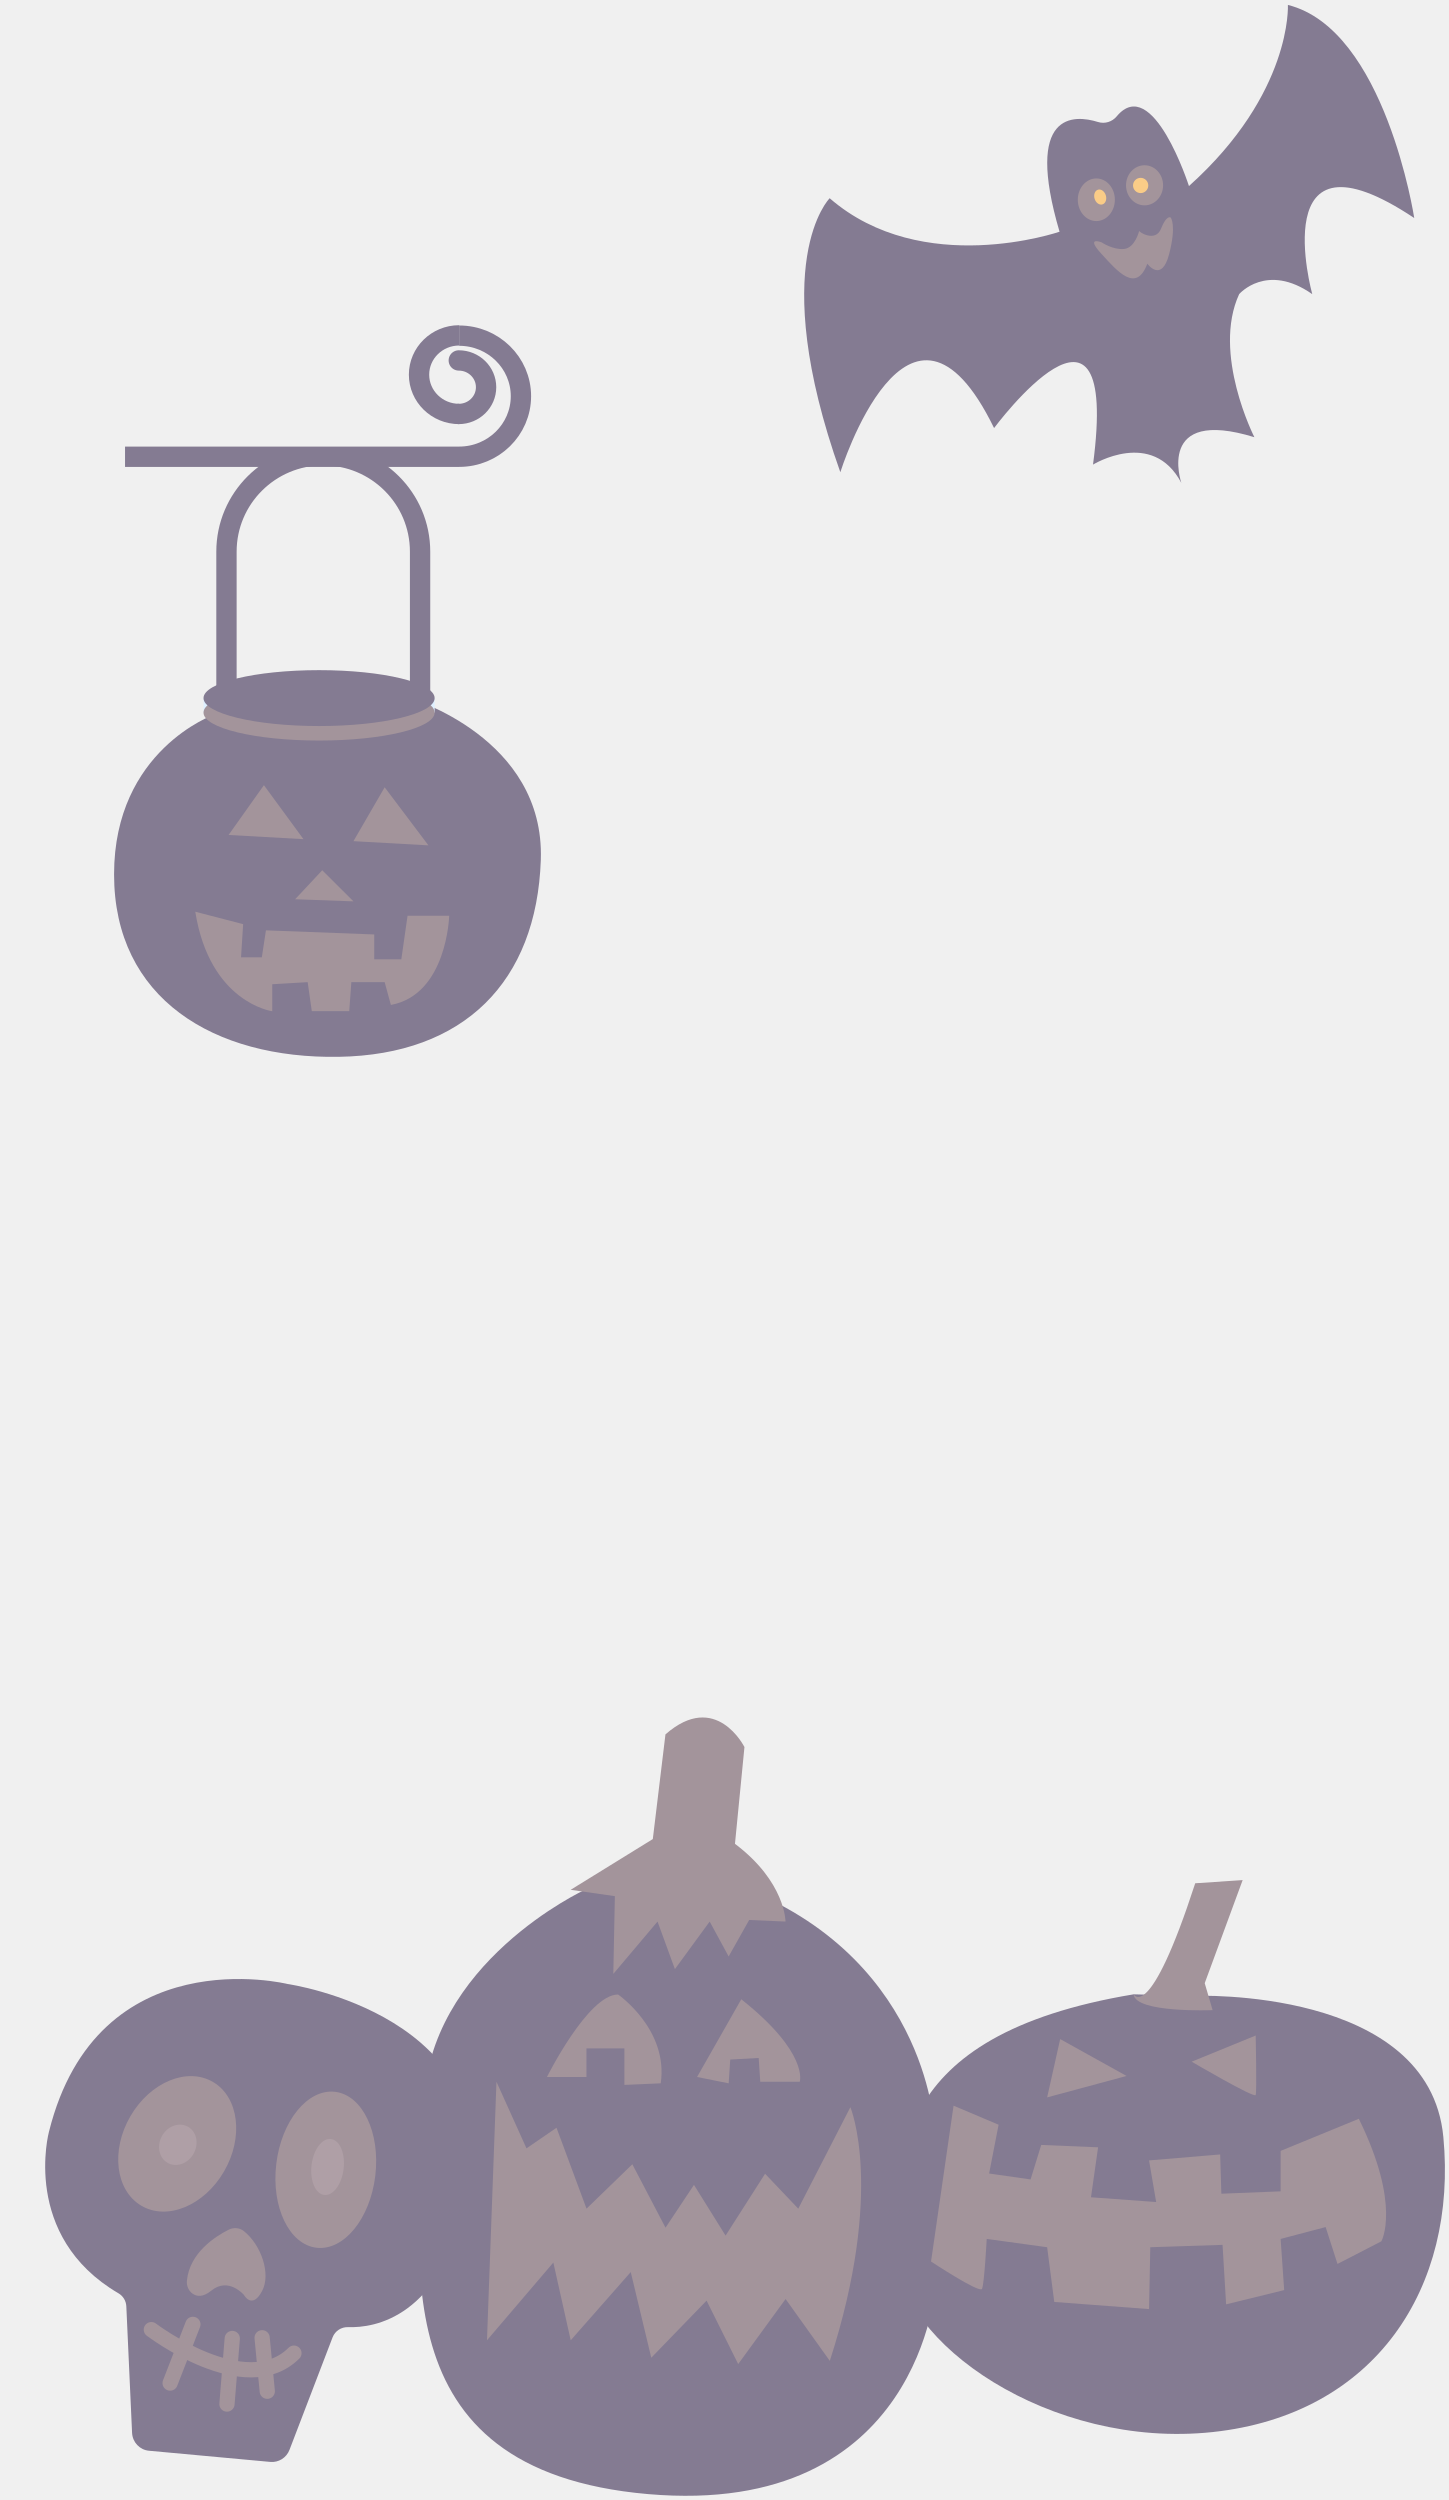
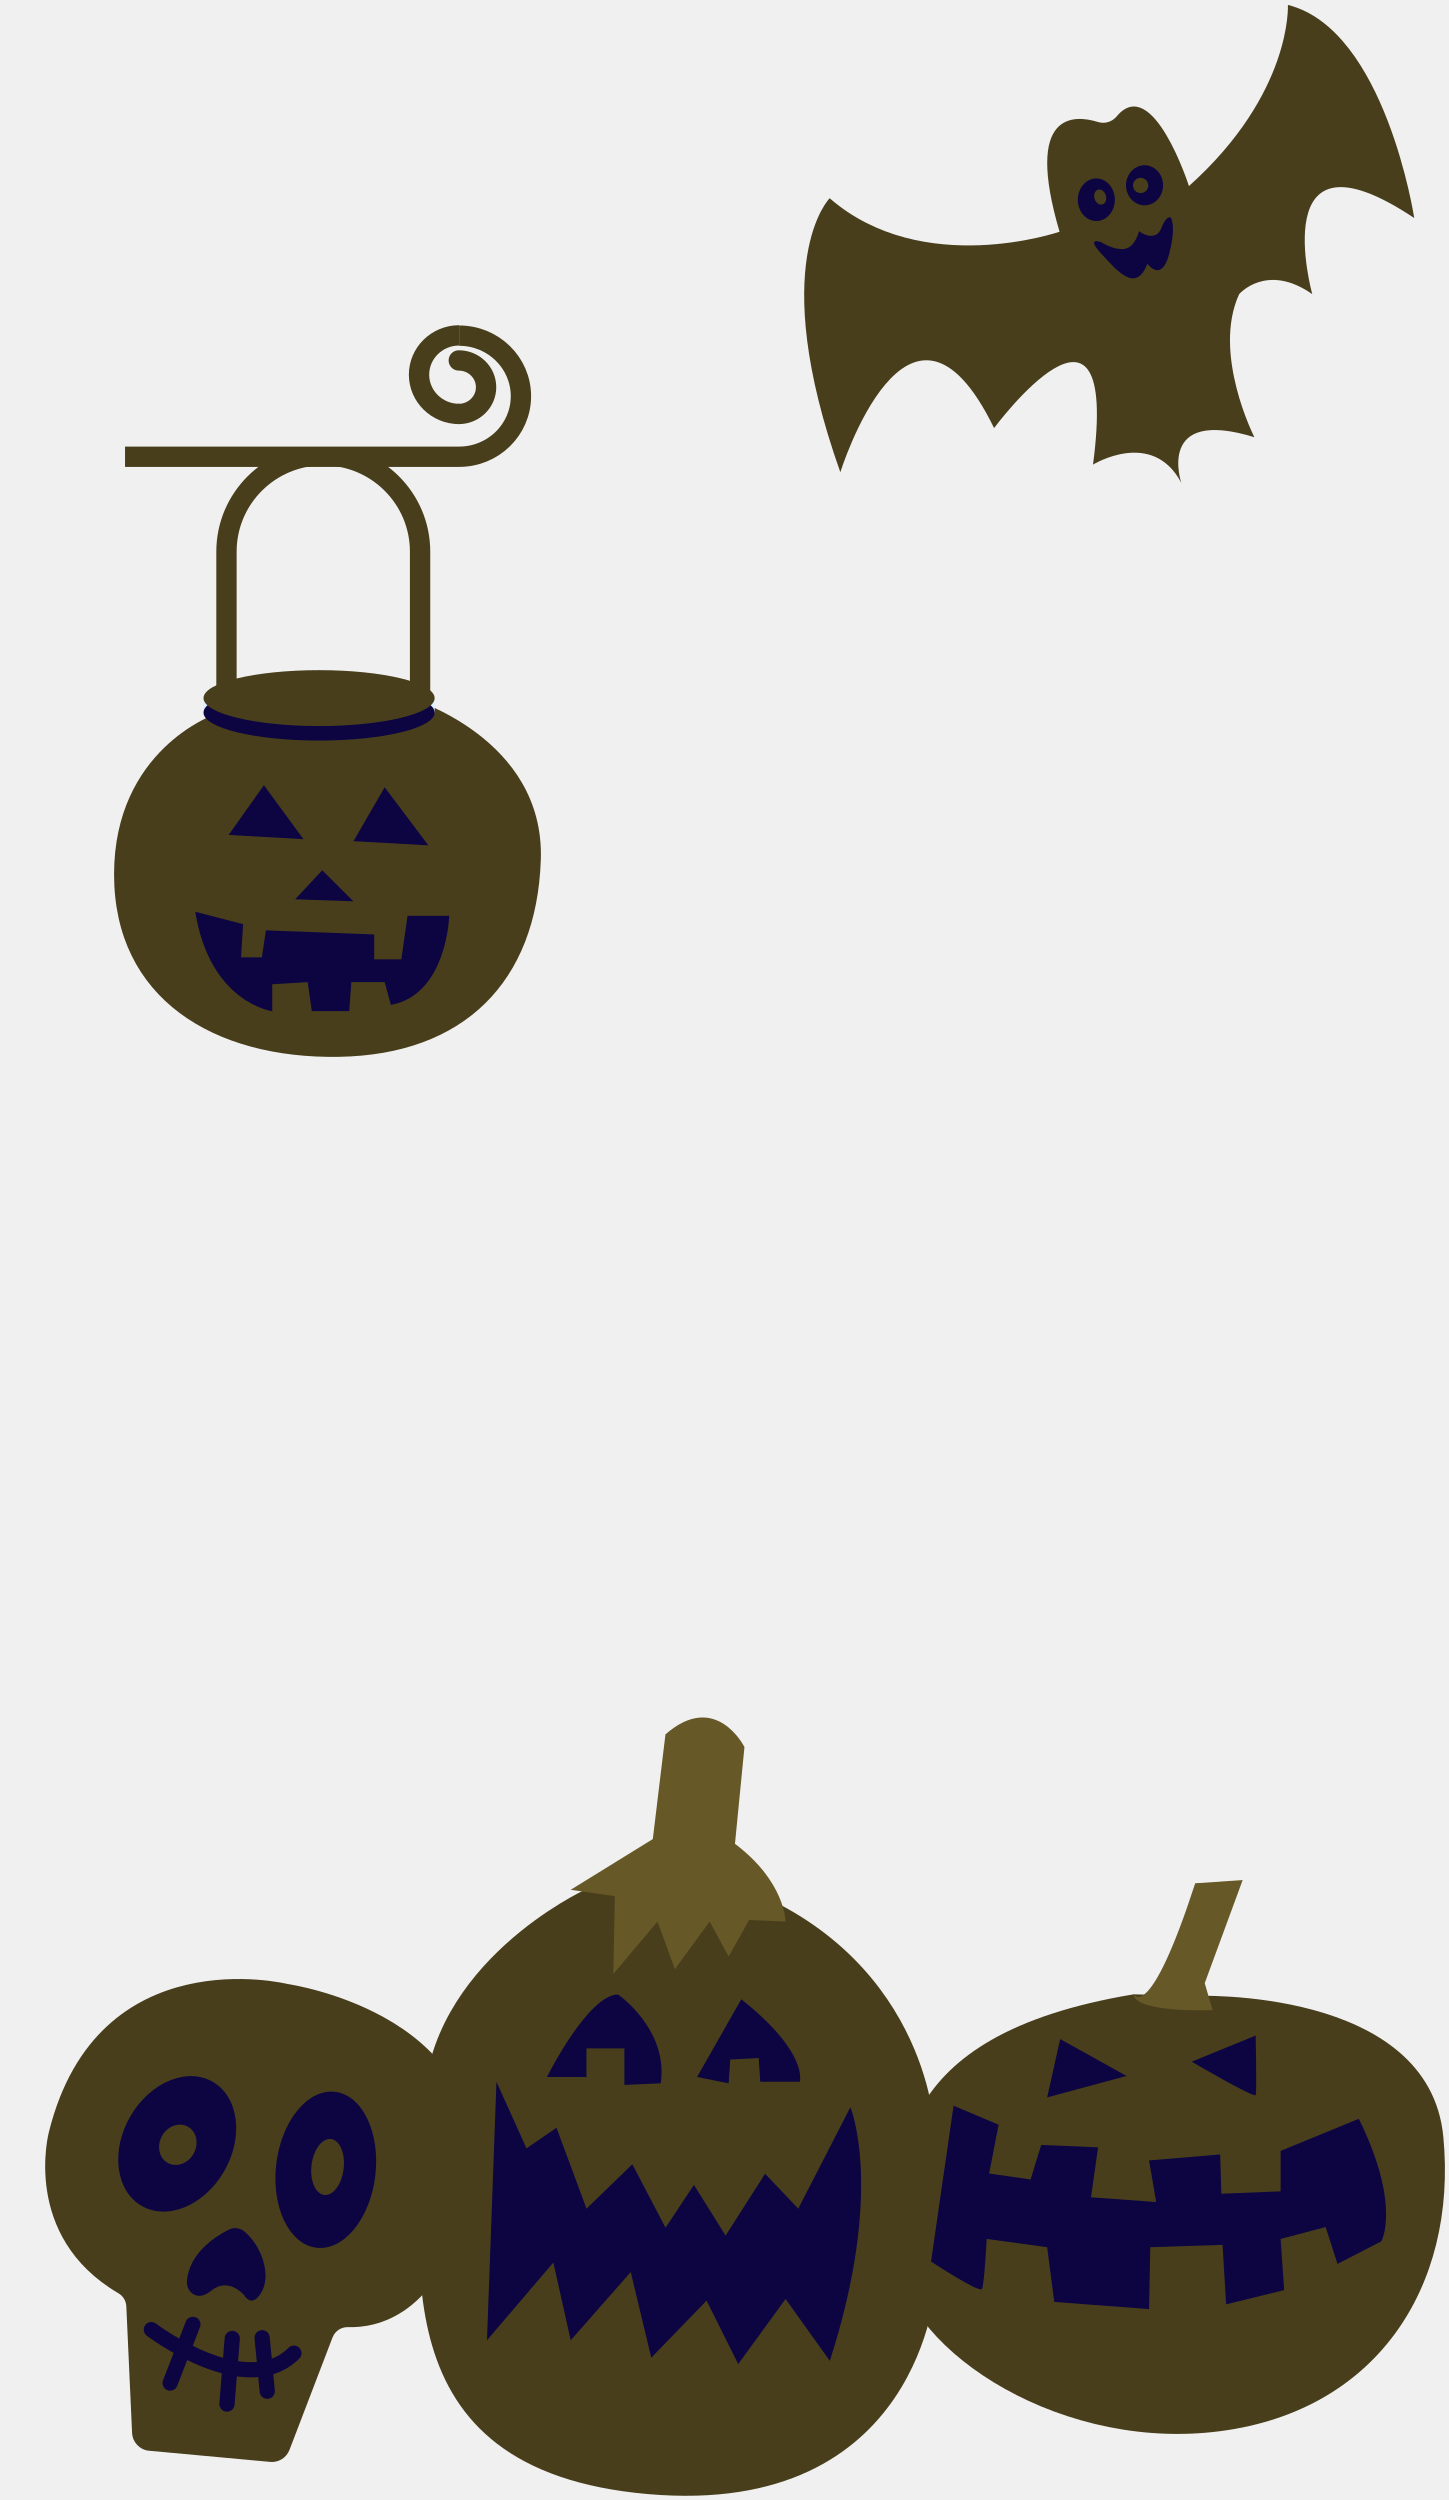
<svg xmlns="http://www.w3.org/2000/svg" width="285" height="492" viewBox="0 0 285 492" fill="none">
-   <path d="M208.518 45.603C208.518 45.603 181.555 54.889 163.278 39.012C163.278 39.012 150.697 51.592 165.377 92.932C165.377 92.932 178.859 49.796 195.634 84.246C195.634 84.246 220.498 50.696 215.105 91.434C215.105 91.434 226.79 84.246 232.482 95.03C232.482 95.03 227.388 80.053 246.863 86.042C246.863 86.042 238.475 69.568 243.868 57.884C243.868 57.884 249.261 51.592 258.25 57.884C258.25 57.884 248.663 23.135 278.322 42.907C278.322 42.907 272.631 5.76 253.458 0.97C253.458 0.97 254.358 18.344 233.987 36.615C233.987 36.615 226.845 14.391 219.764 22.902C218.872 23.977 217.429 24.427 216.094 24.012C211.354 22.534 201.542 21.882 208.518 45.603Z" fill="#847B92" />
-   <path d="M215.758 43.504C213.743 43.504 212.111 41.626 212.111 39.31C212.111 36.995 213.743 35.117 215.758 35.117C217.772 35.117 219.404 36.995 219.404 39.31C219.404 41.626 217.772 43.504 215.758 43.504Z" fill="#A3949B" />
-   <path d="M225.248 40.413C223.234 40.413 221.601 38.646 221.601 36.468C221.601 34.289 223.234 32.523 225.248 32.523C227.262 32.523 228.895 34.289 228.895 36.468C228.895 38.646 227.262 40.413 225.248 40.413Z" fill="#A3949B" />
-   <path d="M224.48 38C223.652 38 222.98 37.328 222.98 36.5C222.98 35.672 223.652 35 224.48 35C225.309 35 225.98 35.672 225.98 36.5C225.98 37.328 225.309 38 224.48 38Z" fill="#FACC87" />
-   <path d="M215.417 39.114C215.176 38.314 215.475 37.517 216.085 37.333C216.695 37.149 217.385 37.648 217.626 38.448C217.867 39.247 217.568 40.044 216.958 40.228C216.348 40.412 215.658 39.913 215.417 39.114Z" fill="#FACC87" />
-   <path d="M224.2 45.405C224.2 45.405 223.401 48.799 221.205 49.001C219.009 49.202 216.809 47.701 216.809 47.701C216.809 47.701 213.515 46.401 216.708 49.897C219.901 53.392 223.598 57.787 225.794 51.894C225.794 51.894 228.591 55.789 230.089 49.998C231.586 44.206 230.388 42.809 230.388 42.809C230.388 42.809 229.588 42.212 228.491 45.005C227.393 47.798 223.998 45.602 224.196 45.405H224.2Z" fill="#A3949B" />
-   <g clip-path="url(#clip0_4784_62500)">
-     <path d="M42.12 140.651C42.12 140.651 22.449 147.595 22.449 172.074C22.449 196.552 42.12 208.395 66.693 207.983C91.266 207.571 105.606 193.286 106.433 169.22C107.261 145.153 80.619 137.385 80.619 137.385L42.104 140.651H42.12Z" fill="#847B92" />
-     <path d="M51.939 154.523L44.984 164.321L59.722 165.146L51.939 154.523Z" fill="#A3949B" />
-     <path d="M75.702 154.936L69.559 165.542L84.312 166.366L75.702 154.936Z" fill="#A3949B" />
-     <path d="M63.416 171.266L58.084 176.973L69.559 177.385L63.416 171.266Z" fill="#A3949B" />
-     <path d="M38.428 179.43L47.849 181.871L47.436 188.403H51.526L52.338 183.092L73.648 183.901V188.8H78.98L80.205 180.223H88.401C88.401 180.223 87.987 195.728 76.926 197.773L75.701 193.286H69.144L68.73 198.994H61.361L60.55 193.286L53.579 193.699V199.01C53.579 199.01 41.292 197.377 38.428 179.414V179.43Z" fill="#A3949B" />
-     <path d="M85.536 137.385H40.066V140.239H85.536V137.385Z" fill="#DEEFFF" />
-     <path d="M62.794 145.74C75.354 145.74 85.536 143.277 85.536 140.239C85.536 137.2 75.354 134.737 62.794 134.737C50.233 134.737 40.051 137.2 40.051 140.239C40.051 143.277 50.233 145.74 62.794 145.74Z" fill="#A3949B" />
-     <path d="M62.794 142.887C75.354 142.887 85.536 140.424 85.536 137.385C85.536 134.347 75.354 131.884 62.794 131.884C50.233 131.884 40.051 134.347 40.051 137.385C40.051 140.424 50.233 142.887 62.794 142.887Z" fill="#847B92" />
-     <path d="M44.57 137.94V108.562C44.57 98.083 53.101 89.585 63.621 89.585C74.141 89.585 82.671 98.083 82.671 108.562V137.94" stroke="#847B92" stroke-width="4" stroke-miterlimit="10" />
+   <path d="M208.518 45.604C208.518 45.604 181.555 54.89 163.278 39.013C163.278 39.013 150.697 51.593 165.377 92.933C165.377 92.933 178.859 49.797 195.634 84.247C195.634 84.247 220.498 50.697 215.105 91.435C215.105 91.435 226.79 84.247 232.482 95.031C232.482 95.031 227.388 80.054 246.863 86.043C246.863 86.043 238.475 69.569 243.868 57.885C243.868 57.885 249.261 51.593 258.25 57.885C258.25 57.885 248.663 23.136 278.322 42.908C278.322 42.908 272.631 5.761 253.458 0.971C253.458 0.971 254.358 18.345 233.987 36.616C233.987 36.616 226.845 14.392 219.764 22.903C218.872 23.978 217.429 24.428 216.094 24.013C211.354 22.535 201.542 21.883 208.518 45.604Z" fill="#483E1C" />
+   <path d="M215.758 43.504C213.743 43.504 212.111 41.626 212.111 39.31C212.111 36.995 213.743 35.117 215.758 35.117C217.772 35.117 219.404 36.995 219.404 39.31C219.404 41.626 217.772 43.504 215.758 43.504Z" fill="#0C0541" />
+   <path d="M225.248 40.412C223.234 40.412 221.601 38.645 221.601 36.467C221.601 34.288 223.234 32.522 225.248 32.522C227.262 32.522 228.895 34.288 228.895 36.467C228.895 38.645 227.262 40.412 225.248 40.412Z" fill="#0C0541" />
+   <path d="M224.48 38C223.652 38 222.98 37.328 222.98 36.5C222.98 35.672 223.652 35 224.48 35C225.309 35 225.98 35.672 225.98 36.5C225.98 37.328 225.309 38 224.48 38Z" fill="#483E1C" />
+   <path d="M215.417 39.113C215.176 38.313 215.475 37.516 216.085 37.332C216.695 37.148 217.385 37.648 217.626 38.447C217.867 39.246 217.568 40.044 216.958 40.227C216.348 40.411 215.658 39.912 215.417 39.113Z" fill="#483E1C" />
+   <path d="M224.2 45.405C224.2 45.405 223.401 48.799 221.205 49.001C219.009 49.202 216.809 47.701 216.809 47.701C216.809 47.701 213.515 46.401 216.708 49.897C219.901 53.392 223.598 57.787 225.794 51.894C225.794 51.894 228.591 55.789 230.089 49.998C231.586 44.206 230.388 42.809 230.388 42.809C230.388 42.809 229.588 42.212 228.491 45.005C227.393 47.798 223.998 45.602 224.196 45.405H224.2Z" fill="#0C0541" />
+   <g clip-path="url(#clip0_4915_48591)">
+     <path d="M42.12 140.653C42.12 140.653 22.449 147.597 22.449 172.076C22.449 196.554 42.12 208.397 66.693 207.985C91.266 207.573 105.606 193.288 106.433 169.222C107.261 145.155 80.619 137.387 80.619 137.387L42.104 140.653H42.12Z" fill="#483E1C" />
+     <path d="M51.939 154.525L44.984 164.323L59.722 165.148L51.939 154.525Z" fill="#0C0541" />
+     <path d="M75.702 154.938L69.559 165.544L84.312 166.368L75.702 154.938Z" fill="#0C0541" />
+     <path d="M63.416 171.266L58.084 176.973L69.559 177.385L63.416 171.266Z" fill="#0C0541" />
+     <path d="M38.428 179.432L47.849 181.873L47.436 188.405H51.526L52.338 183.094L73.648 183.903V188.802H78.98L80.205 180.225H88.401C88.401 180.225 87.987 195.73 76.926 197.775L75.701 193.288H69.144L68.73 198.996H61.361L60.55 193.288L53.579 193.701V199.012C53.579 199.012 41.292 197.379 38.428 179.416V179.432Z" fill="#0C0541" />
+     <path d="M85.536 137.387H40.066V140.24H85.536V137.387Z" fill="#DEEFFF" />
+     <path d="M62.794 145.741C75.354 145.741 85.536 143.278 85.536 140.24C85.536 137.201 75.354 134.738 62.794 134.738C50.233 134.738 40.051 137.201 40.051 140.24C40.051 143.278 50.233 145.741 62.794 145.741Z" fill="#0C0541" />
+     <path d="M62.794 142.888C75.354 142.888 85.536 140.424 85.536 137.386C85.536 134.348 75.354 131.885 62.794 131.885C50.233 131.885 40.051 134.348 40.051 137.386C40.051 140.424 50.233 142.888 62.794 142.888Z" fill="#483E1C" />
+     <path d="M44.57 137.941V108.563C44.57 98.084 53.101 89.586 63.621 89.586C74.141 89.586 82.671 98.084 82.671 108.563V137.941" stroke="#483E1C" stroke-width="4" stroke-miterlimit="10" />
  </g>
-   <g clip-path="url(#clip1_4784_62500)">
-     <path d="M90.359 81.467C85.992 81.467 82.465 77.998 82.465 73.734C82.465 69.469 86.006 66 90.359 66" stroke="#847B92" stroke-width="4" stroke-miterlimit="10" />
-     <path d="M90.287 81.467C93.254 81.467 95.662 79.109 95.662 76.202C95.662 73.295 93.254 70.936 90.287 70.936" stroke="#847B92" stroke-width="4" stroke-miterlimit="10" stroke-linecap="round" />
-     <path d="M90.358 66.055C97.076 66.055 102.52 71.389 102.52 77.971C102.52 84.552 97.076 89.886 90.358 89.886H24.605" stroke="#847B92" stroke-width="4" stroke-miterlimit="10" />
+   <g clip-path="url(#clip1_4915_48591)">
+     <path d="M90.359 81.467C85.992 81.467 82.465 77.998 82.465 73.734C82.465 69.469 86.006 66 90.359 66" stroke="#483E1C" stroke-width="4" stroke-miterlimit="10" />
+     <path d="M90.287 81.466C93.254 81.466 95.662 79.108 95.662 76.201C95.662 73.294 93.254 70.936 90.287 70.936" stroke="#483E1C" stroke-width="4" stroke-miterlimit="10" stroke-linecap="round" />
+     <path d="M90.358 66.055C97.076 66.055 102.52 71.389 102.52 77.971C102.52 84.552 97.076 89.886 90.358 89.886H24.605" stroke="#483E1C" stroke-width="4" stroke-miterlimit="10" />
  </g>
-   <g clip-path="url(#clip2_4784_62500)">
-     <path d="M56.607 390.452C56.607 390.452 19.198 381.198 9.64 419.512C9.64 419.512 4.068 440.068 23.325 451.327C24.232 451.858 24.813 452.824 24.86 453.883L25.992 478.788C26.079 480.639 27.498 482.142 29.324 482.307L53.196 484.505C54.835 484.659 56.375 483.685 56.97 482.137L65.451 459.992C65.937 458.733 67.166 457.937 68.503 457.98C73.686 458.158 86.687 456.185 92.035 433.028C100.427 396.732 56.607 390.452 56.607 390.452Z" fill="#847B92" />
-     <path d="M62.286 442.356C67.668 442.995 72.85 436.644 73.86 428.171C74.871 419.698 71.327 412.31 65.946 411.671C60.564 411.031 55.382 417.382 54.371 425.855C53.361 434.329 56.904 441.716 62.286 442.356Z" fill="#A3949B" />
-     <path d="M63.812 431.966C65.554 432.173 67.26 429.877 67.623 426.837C67.985 423.797 66.867 421.165 65.125 420.958C63.383 420.751 61.677 423.047 61.314 426.087C60.952 429.127 62.07 431.759 63.812 431.966Z" fill="#AF9FA6" />
-     <path d="M44.082 427.354C47.987 420.635 47.029 412.751 41.943 409.746C36.857 406.741 29.569 409.751 25.665 416.471C21.761 423.19 22.718 431.073 27.804 434.078C32.89 437.084 40.178 434.073 44.082 427.354Z" fill="#A3949B" />
-     <path d="M38.061 423.908C39.193 421.96 38.738 419.57 37.044 418.569C35.349 417.568 33.059 418.335 31.927 420.283C30.795 422.231 31.25 424.622 32.944 425.623C34.638 426.624 36.929 425.857 38.061 423.908Z" fill="#AF9FA6" />
-     <path d="M44.992 438.81C42.394 440.116 37.314 443.346 36.785 448.838C36.69 449.832 37.093 450.834 37.905 451.398C38.716 451.961 39.911 452.16 41.598 450.787C44.97 448.05 48.006 451.641 48.006 451.641C48.006 451.641 49.618 454.62 51.599 450.833C53.342 447.501 51.434 441.842 48.002 439.088C47.154 438.405 45.967 438.314 44.993 438.803L44.992 438.81Z" fill="#A3949B" />
-     <path d="M29.787 458.472C29.787 458.472 48.327 472.581 57.846 463.103" stroke="#A3949B" stroke-width="3" stroke-linecap="round" stroke-linejoin="round" />
-     <path d="M37.961 457.438L33.48 468.987" stroke="#A3949B" stroke-width="3" stroke-linecap="round" stroke-linejoin="round" />
-     <path d="M45.709 460.21L44.667 473.119" stroke="#A3949B" stroke-width="3" stroke-linecap="round" stroke-linejoin="round" />
-     <path d="M51.584 460.074L52.598 470.595" stroke="#A3949B" stroke-width="3" stroke-linecap="round" stroke-linejoin="round" />
+   <g clip-path="url(#clip2_4915_48591)">
+     <path d="M56.607 390.451C56.607 390.451 19.198 381.197 9.64 419.511C9.64 419.511 4.068 440.067 23.325 451.326C24.232 451.857 24.813 452.823 24.86 453.882L25.992 478.787C26.079 480.638 27.498 482.141 29.324 482.306L53.196 484.504C54.835 484.658 56.375 483.685 56.97 482.136L65.451 459.991C65.937 458.732 67.166 457.936 68.503 457.979C73.686 458.157 86.687 456.184 92.035 433.027C100.427 396.731 56.607 390.451 56.607 390.451Z" fill="#483E1C" />
+     <path d="M62.286 442.357C67.668 442.996 72.85 436.645 73.86 428.172C74.871 419.699 71.327 412.311 65.946 411.672C60.564 411.032 55.382 417.383 54.371 425.856C53.361 434.33 56.904 441.717 62.286 442.357Z" fill="#0C0541" />
+     <path d="M63.812 431.967C65.554 432.174 67.26 429.878 67.623 426.838C67.985 423.798 66.867 421.166 65.125 420.959C63.383 420.752 61.677 423.048 61.314 426.088C60.952 429.128 62.07 431.76 63.812 431.967Z" fill="#483E1C" />
+     <path d="M44.082 427.354C47.987 420.635 47.029 412.751 41.943 409.746C36.857 406.741 29.569 409.751 25.665 416.471C21.761 423.19 22.718 431.073 27.804 434.078C32.89 437.084 40.178 434.073 44.082 427.354Z" fill="#0C0541" />
+     <path d="M38.061 423.908C39.193 421.96 38.738 419.57 37.044 418.569C35.349 417.568 33.059 418.335 31.927 420.283C30.795 422.231 31.25 424.622 32.944 425.623C34.638 426.624 36.929 425.857 38.061 423.908Z" fill="#483E1C" />
+     <path d="M44.992 438.81C42.394 440.116 37.314 443.346 36.785 448.838C36.69 449.832 37.093 450.834 37.905 451.398C38.716 451.961 39.911 452.16 41.598 450.787C44.97 448.05 48.006 451.641 48.006 451.641C48.006 451.641 49.618 454.62 51.599 450.833C53.342 447.501 51.434 441.842 48.002 439.088C47.154 438.405 45.967 438.314 44.993 438.803L44.992 438.81Z" fill="#0C0541" />
+     <path d="M29.787 458.471C29.787 458.471 48.327 472.58 57.846 463.102" stroke="#0C0541" stroke-width="3" stroke-linecap="round" stroke-linejoin="round" />
+     <path d="M37.961 457.439L33.48 468.988" stroke="#0C0541" stroke-width="3" stroke-linecap="round" stroke-linejoin="round" />
+     <path d="M45.709 460.211L44.667 473.12" stroke="#0C0541" stroke-width="3" stroke-linecap="round" stroke-linejoin="round" />
+     <path d="M51.584 460.074L52.598 470.595" stroke="#0C0541" stroke-width="3" stroke-linecap="round" stroke-linejoin="round" />
  </g>
-   <g clip-path="url(#clip3_4784_62500)">
-     <path d="M115.105 371.916C115.105 371.916 84.01 386.274 83.388 414.68C82.766 443.086 73.748 486.159 127.542 490.84C181.335 495.521 184.138 449.634 184.138 449.634L183.83 418.421C183.83 418.421 182.278 383.776 143.095 370.352L115.111 371.91L115.105 371.916Z" fill="#847B92" />
-     <path d="M130.961 341.327L128.472 361.93L112.303 371.916L121.007 373.165L120.699 388.462L129.402 378.161L132.821 387.522L139.665 378.161L143.398 385.03L147.438 377.852L154.59 378.161C154.59 378.161 154.59 370.357 144.642 362.863L146.508 343.825C146.508 343.825 140.909 332.59 130.961 341.327Z" fill="#A3949B" />
-     <path d="M145.886 393.452L137.182 408.75L143.403 409.999L143.711 405.318L149.31 405.009L149.618 409.689H157.392C157.392 409.689 159.259 404.069 145.886 393.458V393.452Z" fill="#A3949B" />
-     <path d="M121.636 392.519C121.636 392.519 131.584 399.388 130.032 409.999L122.88 410.308V403.129H115.414V408.75H107.641C107.641 408.75 115.728 392.519 121.636 392.519Z" fill="#A3949B" />
-     <path d="M167.348 414.679C167.348 414.679 174.191 430.911 163.307 464.622L154.603 452.447L145.277 465.247L139.055 452.763L128.171 463.998L124.13 447.142L112.316 460.566L108.897 445.268L95.838 460.566L97.704 409.689L103.612 422.798L109.519 418.742L115.426 434.664L124.444 425.927L130.974 438.411L136.573 429.983L142.794 439.969L150.568 427.794L157.097 434.664L167.36 414.686L167.348 414.679Z" fill="#A3949B" />
-     <path d="M234.921 392.786C234.921 392.786 281.255 390.912 284.052 420.567C286.848 450.222 270.679 475.191 238.653 478.629C206.628 482.066 176.464 460.839 176.464 443.359C176.464 425.879 174.289 400.595 223.106 392.482L234.921 392.792V392.786Z" fill="#847B92" />
-     <path d="M235.228 370.625L244.555 370L237.089 390.288L238.641 395.593C238.641 395.593 223.402 396.217 223.094 392.47C223.094 392.47 226.204 398.4 235.222 370.618L235.228 370.625Z" fill="#A3949B" />
-     <path d="M208.645 401.292L206.078 412.764L221.704 408.55L208.645 401.292Z" fill="#A3949B" />
-     <path d="M234.527 405.743C234.527 405.743 246.886 413 247.121 412.297C247.357 411.594 247.121 400.589 247.121 400.589L234.527 405.737V405.743Z" fill="#A3949B" />
-     <path d="M267.417 416.977L252.026 423.295V431.256L240.363 431.723L240.127 423.998L226.132 425.169L227.533 433.36L214.704 432.426L216.105 422.592L204.913 422.125L202.817 428.916L194.657 427.746L196.523 418.147L187.662 414.4L183.229 445.068C183.229 445.068 192.79 451.386 193.255 450.452C193.72 449.519 194.185 440.618 194.185 440.618L206.079 442.255L207.48 453.023L226.138 454.43L226.374 442.255L240.598 441.788L241.299 453.496L252.727 450.689L252.026 440.624L260.887 438.283L263.219 445.541L271.85 441.091C271.85 441.091 275.812 434.069 267.417 416.977Z" fill="#A3949B" />
+   <g clip-path="url(#clip3_4915_48591)">
+     <path d="M115.105 371.916C115.105 371.916 84.01 386.274 83.388 414.68C82.766 443.086 73.748 486.159 127.542 490.84C181.335 495.521 184.138 449.634 184.138 449.634L183.83 418.421C183.83 418.421 182.278 383.776 143.095 370.352L115.111 371.91L115.105 371.916Z" fill="#483E1C" />
+     <path d="M130.961 341.327L128.472 361.93L112.303 371.916L121.007 373.165L120.699 388.462L129.402 378.161L132.821 387.522L139.665 378.161L143.398 385.03L147.438 377.852L154.59 378.161C154.59 378.161 154.59 370.357 144.642 362.863L146.508 343.825C146.508 343.825 140.909 332.59 130.961 341.327Z" fill="#665827" />
+     <path d="M145.886 393.453L137.182 408.751L143.403 410L143.711 405.319L149.31 405.01L149.618 409.69H157.392C157.392 409.69 159.259 404.07 145.886 393.459V393.453Z" fill="#0C0541" />
+     <path d="M121.636 392.518C121.636 392.518 131.584 399.387 130.032 409.998L122.88 410.307V403.128H115.414V408.749H107.641C107.641 408.749 115.728 392.518 121.636 392.518Z" fill="#0C0541" />
+     <path d="M167.348 414.679C167.348 414.679 174.191 430.911 163.307 464.622L154.603 452.447L145.277 465.247L139.055 452.763L128.171 463.998L124.13 447.142L112.316 460.566L108.897 445.268L95.838 460.566L97.704 409.689L103.612 422.798L109.519 418.742L115.426 434.664L124.444 425.927L130.974 438.411L136.573 429.983L142.794 439.969L150.568 427.794L157.097 434.664L167.36 414.686L167.348 414.679Z" fill="#0C0541" />
+     <path d="M234.921 392.786C234.921 392.786 281.255 390.912 284.052 420.567C286.848 450.222 270.679 475.191 238.653 478.629C206.628 482.066 176.464 460.839 176.464 443.359C176.464 425.879 174.289 400.595 223.106 392.482L234.921 392.792V392.786Z" fill="#483E1C" />
+     <path d="M235.228 370.625L244.555 370L237.089 390.288L238.641 395.593C238.641 395.593 223.402 396.217 223.094 392.47C223.094 392.47 226.204 398.4 235.222 370.618L235.228 370.625Z" fill="#665827" />
+     <path d="M208.645 401.293L206.078 412.765L221.704 408.551L208.645 401.293Z" fill="#0C0541" />
+     <path d="M234.527 405.744C234.527 405.744 246.886 413.001 247.121 412.298C247.357 411.595 247.121 400.59 247.121 400.59L234.527 405.738V405.744Z" fill="#0C0541" />
+     <path d="M267.417 416.977L252.026 423.295V431.256L240.363 431.723L240.127 423.998L226.132 425.169L227.533 433.36L214.704 432.426L216.105 422.592L204.913 422.125L202.817 428.916L194.657 427.746L196.523 418.147L187.662 414.4L183.229 445.068C183.229 445.068 192.79 451.386 193.255 450.452C193.72 449.519 194.185 440.618 194.185 440.618L206.079 442.255L207.48 453.023L226.138 454.43L226.374 442.255L240.598 441.788L241.299 453.496L252.727 450.689L252.026 440.624L260.887 438.283L263.219 445.541L271.85 441.091C271.85 441.091 275.812 434.069 267.417 416.977Z" fill="#0C0541" />
  </g>
  <defs>
-     <clipPath id="clip0_4784_62500">
+     <clipPath id="clip0_4915_48591">
      <rect width="84" height="120" fill="white" transform="translate(22.4492 88)" />
    </clipPath>
-     <clipPath id="clip1_4784_62500">
+     <clipPath id="clip1_4915_48591">
      <rect width="80" height="31" fill="white" transform="translate(24.6055 63)" />
    </clipPath>
-     <clipPath id="clip2_4784_62500">
+     <clipPath id="clip2_4915_48591">
      <rect width="86" height="142" fill="white" transform="translate(19.7344 338.713) rotate(7.98885)" />
    </clipPath>
-     <clipPath id="clip3_4784_62500">
+     <clipPath id="clip3_4915_48591">
      <rect width="202" height="155" fill="white" transform="translate(82.4492 337)" />
    </clipPath>
  </defs>
</svg>
